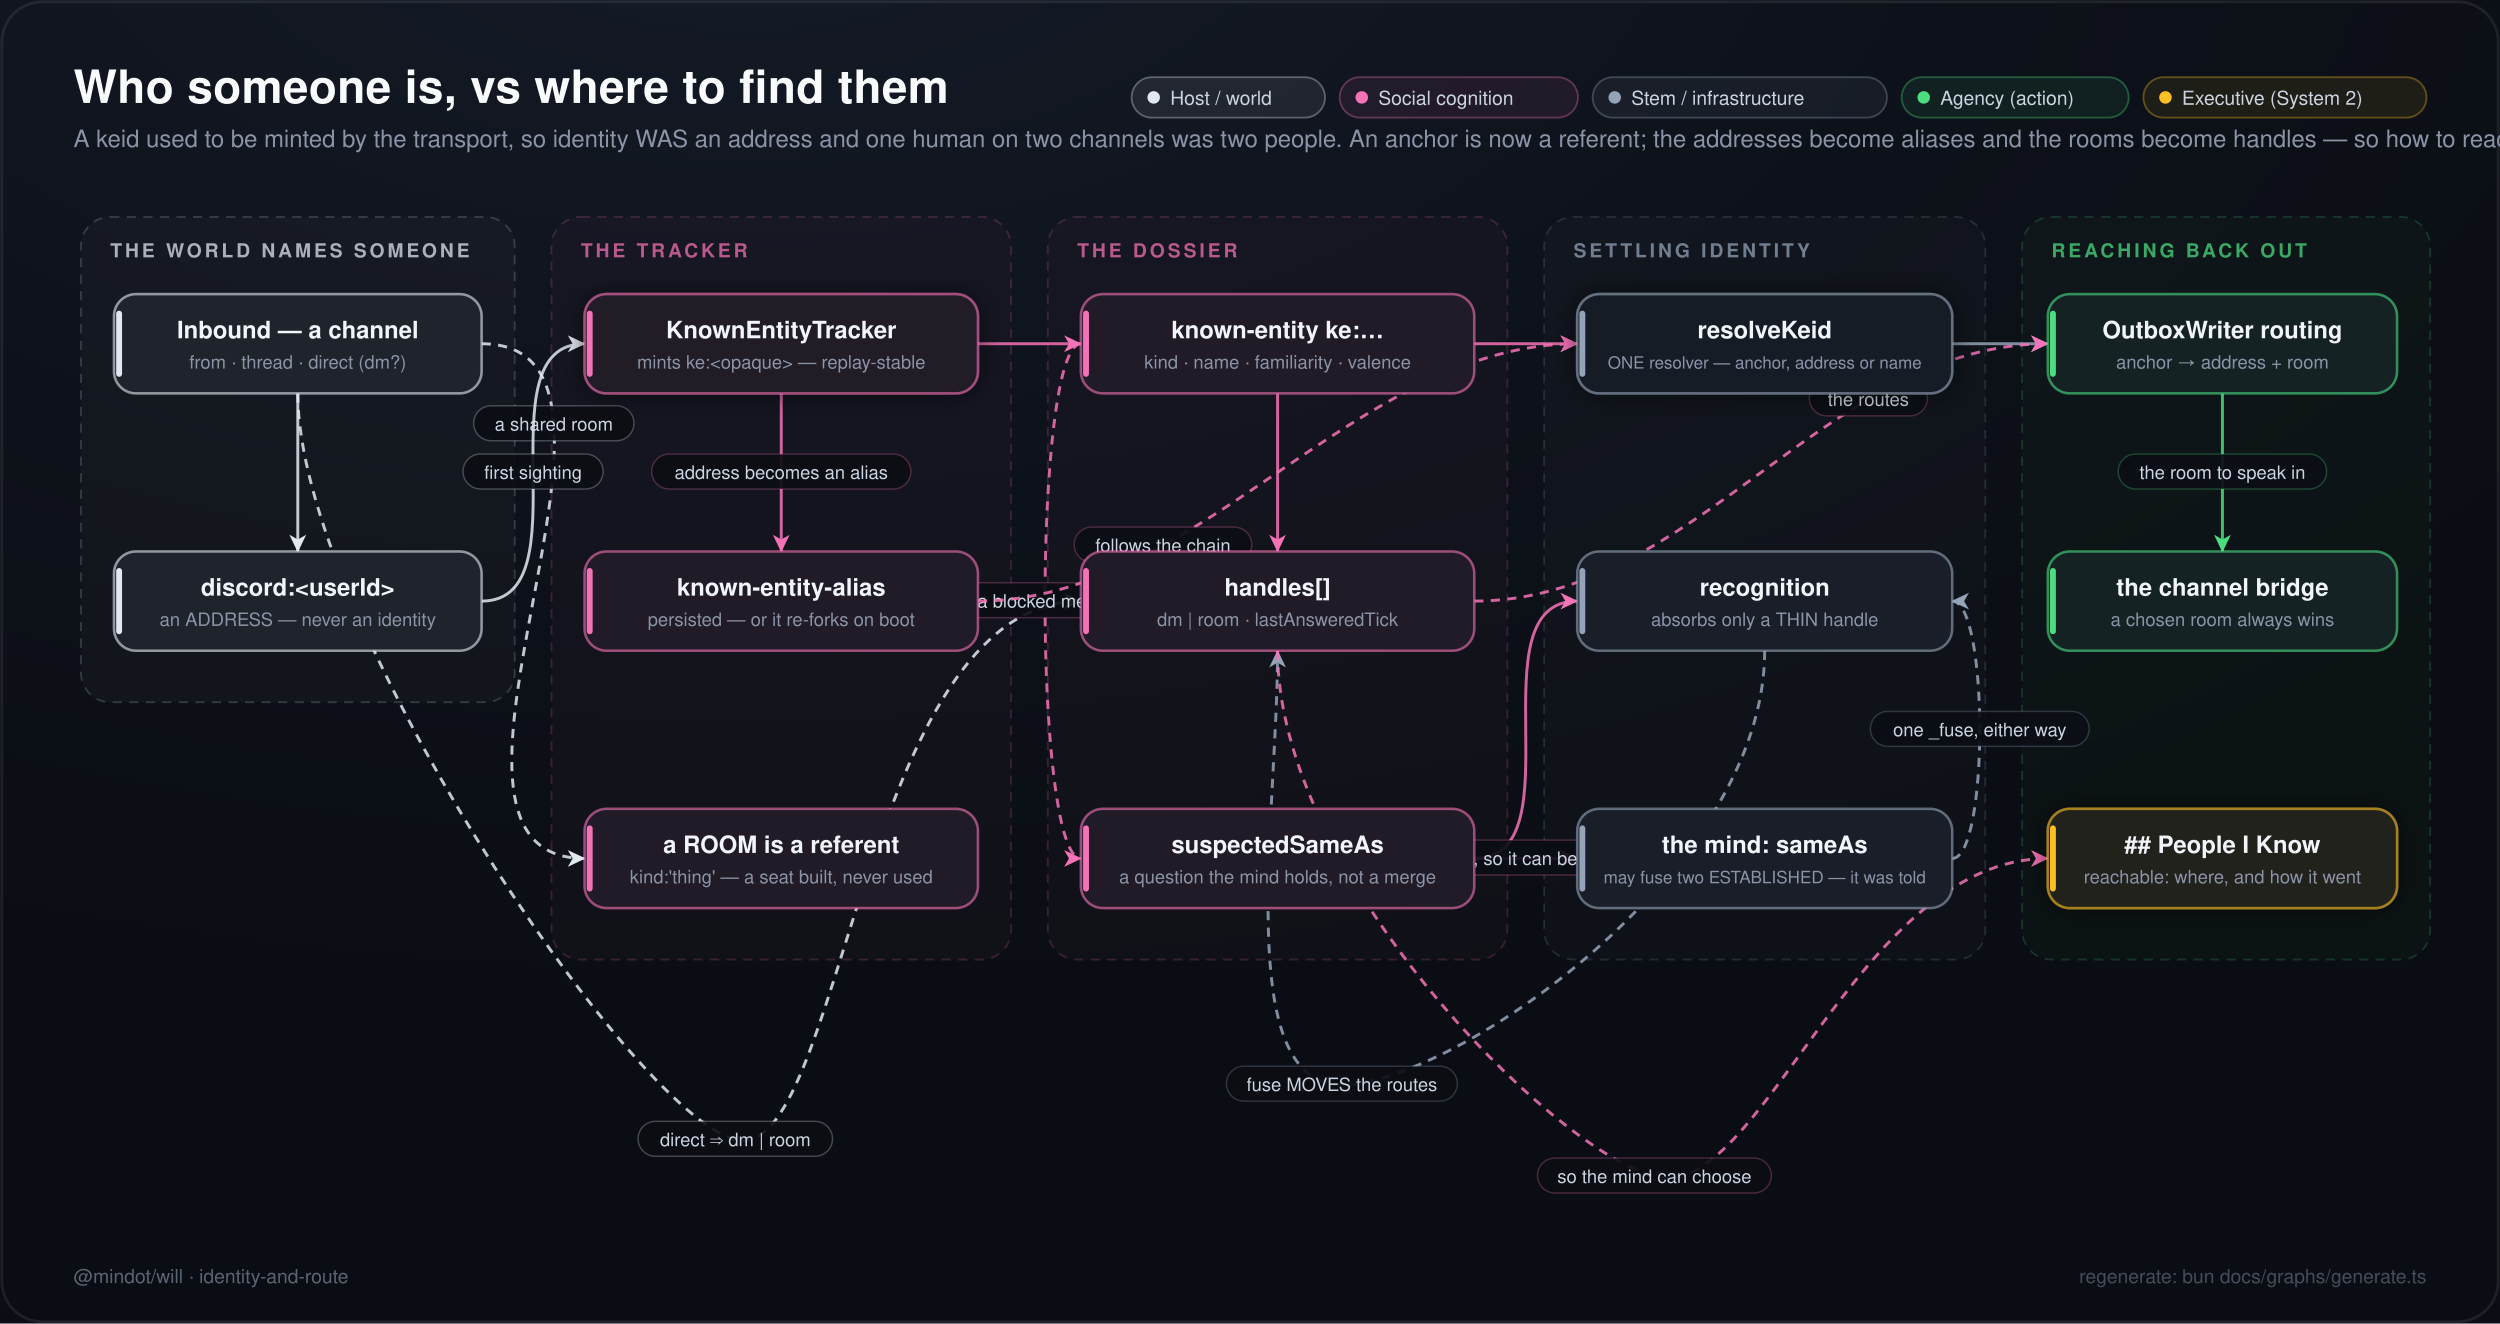
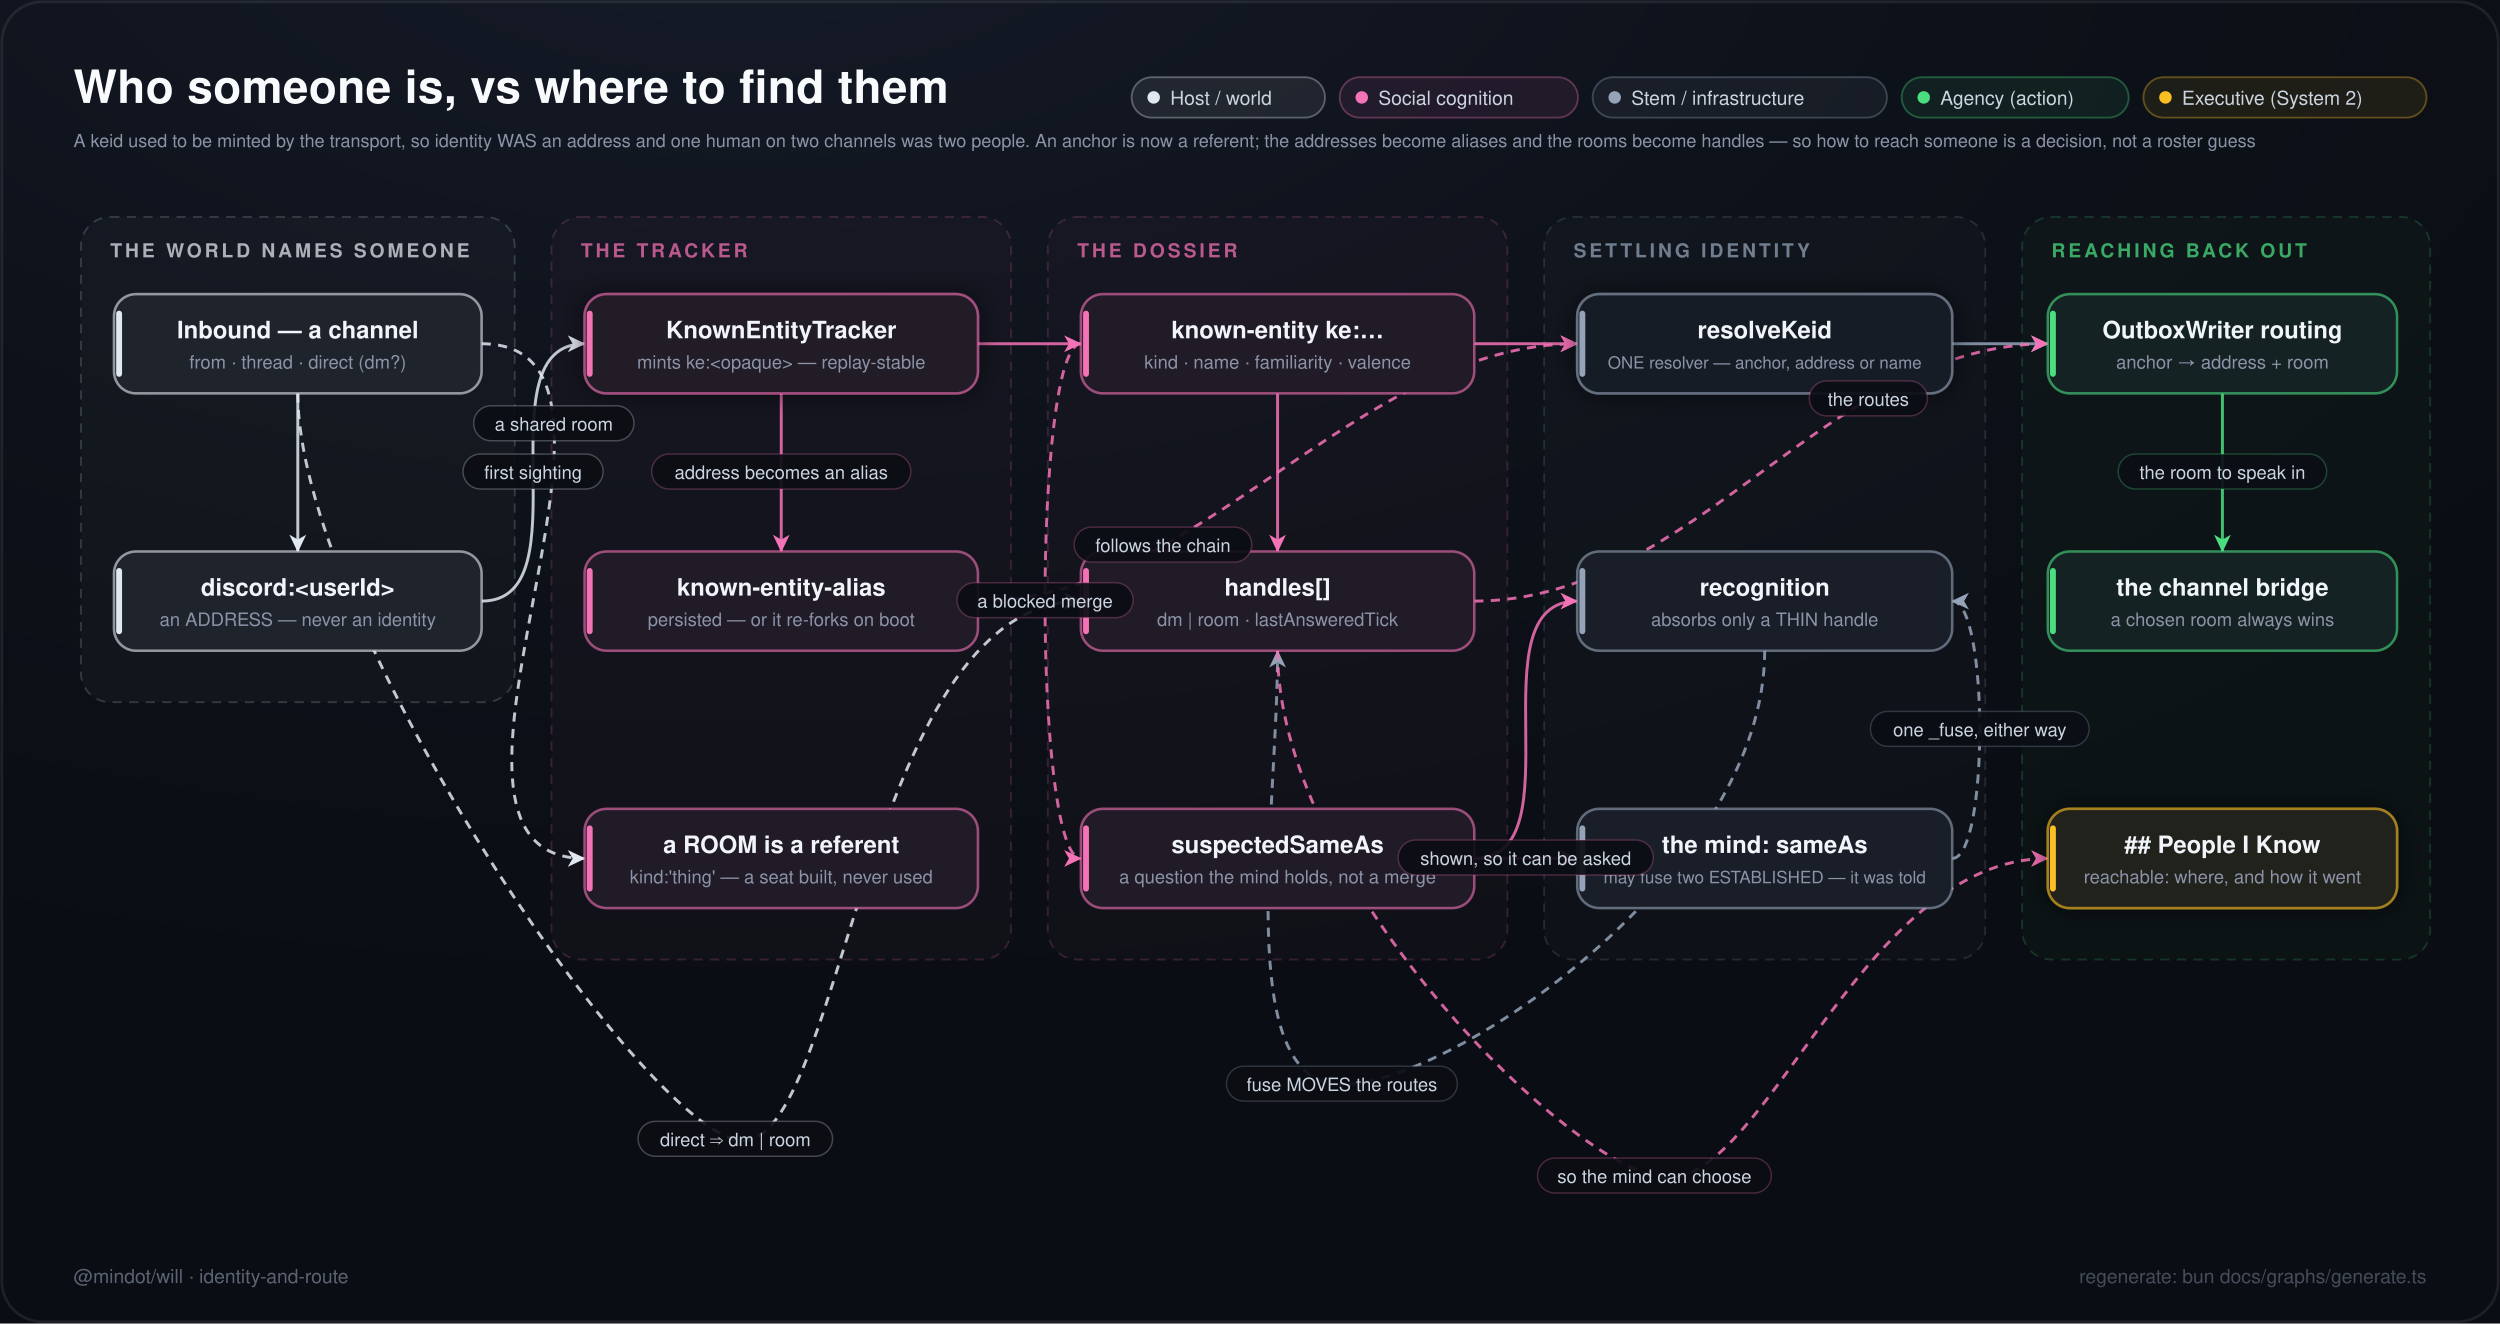
<svg xmlns="http://www.w3.org/2000/svg" width="1360" height="720" viewBox="0 0 1360 720" font-family="ui-sans-serif,-apple-system,'Segoe UI',Helvetica,Arial,sans-serif">
  <defs>
    <radialGradient id="sky" cx="30%" cy="-10%" r="90%">
      <stop offset="0%" stop-color="#151b28" />
      <stop offset="55%" stop-color="#0d1119" />
      <stop offset="100%" stop-color="#0a0d13" />
    </radialGradient>
    <filter id="glow" x="-60%" y="-60%" width="220%" height="220%">
      <feDropShadow dx="0" dy="0" stdDeviation="7" flood-opacity="0.55" />
    </filter>
    <marker id="arr-e2e8f0" viewBox="0 0 10 10" refX="8.4" refY="5" markerWidth="7.5" markerHeight="7.5" orient="auto-start-reverse">
      <path d="M 0.8 1.2 L 8.8 5 L 0.8 8.8 L 3 5 Z" fill="#e2e8f0" />
    </marker>
    <marker id="arr-f472b6" viewBox="0 0 10 10" refX="8.4" refY="5" markerWidth="7.5" markerHeight="7.5" orient="auto-start-reverse">
      <path d="M 0.8 1.2 L 8.8 5 L 0.8 8.8 L 3 5 Z" fill="#f472b6" />
    </marker>
    <marker id="arr-94a3b8" viewBox="0 0 10 10" refX="8.4" refY="5" markerWidth="7.5" markerHeight="7.5" orient="auto-start-reverse">
      <path d="M 0.8 1.2 L 8.8 5 L 0.8 8.8 L 3 5 Z" fill="#94a3b8" />
    </marker>
    <marker id="arr-4ade80" viewBox="0 0 10 10" refX="8.4" refY="5" markerWidth="7.5" markerHeight="7.5" orient="auto-start-reverse">
      <path d="M 0.8 1.2 L 8.8 5 L 0.8 8.8 L 3 5 Z" fill="#4ade80" />
    </marker>
  </defs>
  <rect width="1360" height="720" fill="url(#sky)" />
  <rect x="1" y="1" width="1358" height="718" rx="22" fill="none" stroke="#ffffff14" stroke-width="1.5" />
  <text x="40" y="56" font-size="25" font-weight="700" fill="#f8fafc" letter-spacing="0.2">Who someone is, vs where to find them</text>
-   <text x="40" y="80" font-size="13" fill="#8b93a7">A keid used to be minted by the transport, so identity WAS an address and one human on two channels was two people. An anchor is now a referent; the addresses become aliases and the rooms become handles — so how to reach someone is a decision, not a roster guess</text>
+   <text x="40" y="80" font-size="9.8" fill="#8b93a7">A keid used to be minted by the transport, so identity WAS an address and one human on two channels was two people. An anchor is now a referent; the addresses become aliases and the rooms become handles — so how to reach someone is a decision, not a roster guess</text>
  <rect x="1166" y="42" width="154" height="22" rx="11" fill="#fbbf2414" stroke="#fbbf2455" stroke-width="1" />
  <circle cx="1178" cy="53" r="3.4" fill="#fbbf24" />
  <text x="1187" y="57" font-size="10.5" fill="#cbd5e1">Executive (System 2)</text>
  <rect x="1034.5" y="42" width="123.5" height="22" rx="11" fill="#4ade8014" stroke="#4ade8055" stroke-width="1" />
  <circle cx="1046.5" cy="53" r="3.4" fill="#4ade80" />
  <text x="1055.5" y="57" font-size="10.5" fill="#cbd5e1">Agency (action)</text>
  <rect x="866.4" y="42" width="160.1" height="22" rx="11" fill="#94a3b814" stroke="#94a3b855" stroke-width="1" />
  <circle cx="878.4" cy="53" r="3.4" fill="#94a3b8" />
  <text x="887.4" y="57" font-size="10.5" fill="#cbd5e1">Stem / infrastructure</text>
  <rect x="728.8" y="42" width="129.6" height="22" rx="11" fill="#f472b614" stroke="#f472b655" stroke-width="1" />
  <circle cx="740.8" cy="53" r="3.4" fill="#f472b6" />
  <text x="749.8" y="57" font-size="10.5" fill="#cbd5e1">Social cognition</text>
  <rect x="615.6" y="42" width="105.2" height="22" rx="11" fill="#e2e8f014" stroke="#e2e8f055" stroke-width="1" />
  <circle cx="627.6" cy="53" r="3.4" fill="#e2e8f0" />
  <text x="636.6" y="57" font-size="10.5" fill="#cbd5e1">Host / world</text>
  <rect x="44" y="118" width="236" height="264" rx="16" fill="#e2e8f007" stroke="#e2e8f02e" stroke-width="1" stroke-dasharray="5 4" />
  <text x="60" y="140" font-size="10.5" font-weight="700" letter-spacing="1.6" fill="#e2e8f0bb">THE WORLD NAMES SOMEONE</text>
  <rect x="300" y="118" width="250" height="404" rx="16" fill="#f472b607" stroke="#f472b62e" stroke-width="1" stroke-dasharray="5 4" />
  <text x="316" y="140" font-size="10.5" font-weight="700" letter-spacing="1.6" fill="#f472b6bb">THE TRACKER</text>
  <rect x="570" y="118" width="250" height="404" rx="16" fill="#f472b607" stroke="#f472b62e" stroke-width="1" stroke-dasharray="5 4" />
  <text x="586" y="140" font-size="10.5" font-weight="700" letter-spacing="1.6" fill="#f472b6bb">THE DOSSIER</text>
  <rect x="840" y="118" width="240" height="404" rx="16" fill="#94a3b807" stroke="#94a3b82e" stroke-width="1" stroke-dasharray="5 4" />
  <text x="856" y="140" font-size="10.5" font-weight="700" letter-spacing="1.6" fill="#94a3b8bb">SETTLING IDENTITY</text>
  <rect x="1100" y="118" width="222" height="404" rx="16" fill="#4ade8007" stroke="#4ade802e" stroke-width="1" stroke-dasharray="5 4" />
  <text x="1116" y="140" font-size="10.5" font-weight="700" letter-spacing="1.6" fill="#4ade80bb">REACHING BACK OUT</text>
  <path d="M 162 214 C 162 248, 162 266, 162 300" fill="none" stroke="#e2e8f0" stroke-width="1.6" stroke-opacity="0.85" marker-end="url(#arr-e2e8f0)" />
  <path d="M 262 187 C 370.507 187, 209.493 467, 318 467" fill="none" stroke="#e2e8f0" stroke-width="1.6" stroke-opacity="0.85" stroke-dasharray="5 4" marker-end="url(#arr-e2e8f0)" />
-   <rect x="257.668" y="220.75" width="87.2" height="19" rx="9.5" fill="#0b0e14" fill-opacity="0.92" stroke="#e2e8f044" stroke-width="0.8" />
-   <text x="301.268" y="234.25" font-size="10" fill="#cbd5e1" text-anchor="middle">a shared room</text>
  <path d="M 262 327 C 319.298 327, 260.702 187, 318 187" fill="none" stroke="#e2e8f0" stroke-width="1.6" stroke-opacity="0.85" marker-end="url(#arr-e2e8f0)" />
-   <rect x="251.9" y="247" width="76.2" height="19" rx="9.5" fill="#0b0e14" fill-opacity="0.92" stroke="#e2e8f044" stroke-width="0.8" />
-   <text x="290" y="260.5" font-size="10" fill="#cbd5e1" text-anchor="middle">first sighting</text>
  <path d="M 425 214 C 425 248, 425 266, 425 300" fill="none" stroke="#f472b6" stroke-width="1.6" stroke-opacity="0.85" marker-end="url(#arr-f472b6)" />
-   <rect x="354.5" y="247" width="141" height="19" rx="9.5" fill="#0b0e14" fill-opacity="0.92" stroke="#f472b644" stroke-width="0.8" />
-   <text x="425" y="260.5" font-size="10" fill="#cbd5e1" text-anchor="middle">address becomes an alias</text>
  <path d="M 532 187 C 566 187, 554 187, 588 187" fill="none" stroke="#f472b6" stroke-width="1.6" stroke-opacity="0.85" marker-end="url(#arr-f472b6)" />
  <path d="M 162 214 C 162 334, 342.006 604.617, 400 620 C 457.994 635.383, 468 327, 588 327" fill="none" stroke="#e2e8f0" stroke-width="1.6" stroke-opacity="0.85" stroke-dasharray="5 4" marker-end="url(#arr-e2e8f0)" />
-   <rect x="347.1" y="610" width="105.8" height="19" rx="9.5" fill="#0b0e14" fill-opacity="0.92" stroke="#e2e8f044" stroke-width="0.8" />
-   <text x="400" y="623.5" font-size="10" fill="#cbd5e1" text-anchor="middle">direct ⇒ dm | room</text>
  <path d="M 695 214 C 695 248, 695 266, 695 300" fill="none" stroke="#f472b6" stroke-width="1.6" stroke-opacity="0.85" marker-end="url(#arr-f472b6)" />
  <path d="M 588 187 C 562 187, 562 467, 588 467" fill="none" stroke="#f472b6" stroke-width="1.6" stroke-opacity="0.85" stroke-dasharray="5 4" marker-end="url(#arr-f472b6)" />
-   <rect x="520.6" y="317" width="95.8" height="19" rx="9.5" fill="#0b0e14" fill-opacity="0.92" stroke="#f472b644" stroke-width="0.8" />
-   <text x="568.5" y="330.5" font-size="10" fill="#cbd5e1" text-anchor="middle">a blocked merge</text>
  <path d="M 532 327 C 652 327, 738 187, 858 187" fill="none" stroke="#f472b6" stroke-width="1.6" stroke-opacity="0.85" stroke-dasharray="5 4" marker-end="url(#arr-f472b6)" />
-   <rect x="584.356" y="286.76" width="96.6" height="19" rx="9.5" fill="#0b0e14" fill-opacity="0.92" stroke="#f472b644" stroke-width="0.8" />
-   <text x="632.656" y="300.26" font-size="10" fill="#cbd5e1" text-anchor="middle">follows the chain</text>
  <path d="M 802 187 C 836 187, 824 187, 858 187" fill="none" stroke="#f472b6" stroke-width="1.6" stroke-opacity="0.85" marker-end="url(#arr-f472b6)" />
  <path d="M 802 467 C 859.298 467, 800.702 327, 858 327" fill="none" stroke="#f472b6" stroke-width="1.6" stroke-opacity="0.85" marker-end="url(#arr-f472b6)" />
  <path d="M 802 467 C 836 467, 824 467, 858 467" fill="none" stroke="#f472b6" stroke-width="1.6" stroke-opacity="0.85" marker-end="url(#arr-f472b6)" />
-   <rect x="760.6" y="457" width="138.8" height="19" rx="9.5" fill="#0b0e14" fill-opacity="0.92" stroke="#f472b644" stroke-width="0.8" />
-   <text x="830" y="470.5" font-size="10" fill="#cbd5e1" text-anchor="middle">shown, so it can be asked</text>
  <path d="M 960 354 C 960 474, 790 590, 730 590 C 670 590, 695 444.661, 695 354" fill="none" stroke="#94a3b8" stroke-width="1.6" stroke-opacity="0.85" stroke-dasharray="5 4" marker-end="url(#arr-94a3b8)" />
-   <rect x="667.2" y="580" width="125.6" height="19" rx="9.5" fill="#0b0e14" fill-opacity="0.92" stroke="#94a3b844" stroke-width="0.8" />
-   <text x="730" y="593.5" font-size="10" fill="#cbd5e1" text-anchor="middle">fuse MOVES the routes</text>
  <path d="M 1062 467 C 1082 467, 1082 327, 1062 327" fill="none" stroke="#94a3b8" stroke-width="1.6" stroke-opacity="0.85" stroke-dasharray="5 4" marker-end="url(#arr-94a3b8)" />
-   <rect x="1017.5" y="387" width="119" height="19" rx="9.5" fill="#0b0e14" fill-opacity="0.92" stroke="#94a3b844" stroke-width="0.8" />
-   <text x="1077" y="400.5" font-size="10" fill="#cbd5e1" text-anchor="middle">one _fuse, either way</text>
  <path d="M 1062 187 C 1096 187, 1080 187, 1114 187" fill="none" stroke="#94a3b8" stroke-width="1.6" stroke-opacity="0.85" marker-end="url(#arr-94a3b8)" />
  <path d="M 802 327 C 922 327, 994 187, 1114 187" fill="none" stroke="#f472b6" stroke-width="1.6" stroke-opacity="0.85" stroke-dasharray="5 4" marker-end="url(#arr-f472b6)" />
-   <rect x="984.268" y="207.24" width="64.2" height="19" rx="9.5" fill="#0b0e14" fill-opacity="0.92" stroke="#f472b644" stroke-width="0.8" />
-   <text x="1016.368" y="220.74" font-size="10" fill="#cbd5e1" text-anchor="middle">the routes</text>
  <path d="M 1209 214 C 1209 248, 1209 266, 1209 300" fill="none" stroke="#4ade80" stroke-width="1.6" stroke-opacity="0.85" marker-end="url(#arr-4ade80)" />
-   <rect x="1152.3" y="247" width="113.4" height="19" rx="9.5" fill="#0b0e14" fill-opacity="0.92" stroke="#4ade8044" stroke-width="0.8" />
-   <text x="1209" y="260.5" font-size="10" fill="#cbd5e1" text-anchor="middle">the room to speak in</text>
  <path d="M 695 354 C 695 474, 842.07 624.377, 900 640 C 957.93 655.623, 1009.431 467, 1114 467" fill="none" stroke="#f472b6" stroke-width="1.6" stroke-opacity="0.85" stroke-dasharray="5 4" marker-end="url(#arr-f472b6)" />
-   <rect x="836.4" y="630" width="127.2" height="19" rx="9.5" fill="#0b0e14" fill-opacity="0.92" stroke="#f472b644" stroke-width="0.8" />
-   <text x="900" y="643.5" font-size="10" fill="#cbd5e1" text-anchor="middle">so the mind can choose</text>
  <g>
    <rect x="62" y="160" width="200" height="54" rx="12" fill="#10141d" stroke="#e2e8f099" stroke-width="1.4" />
    <rect x="62" y="160" width="200" height="54" rx="12" fill="#e2e8f012" />
    <rect x="63.2" y="169" width="3.2" height="36" rx="1.6" fill="#e2e8f0" />
    <text x="162" y="184" font-size="13" font-weight="600" fill="#f1f5f9" text-anchor="middle">Inbound — a channel</text>
    <text x="162" y="200.5" font-size="10" fill="#8b93a7" text-anchor="middle">from · thread · direct (dm?)</text>
  </g>
  <g>
    <rect x="62" y="300" width="200" height="54" rx="12" fill="#10141d" stroke="#e2e8f099" stroke-width="1.4" />
    <rect x="62" y="300" width="200" height="54" rx="12" fill="#e2e8f012" />
    <rect x="63.2" y="309" width="3.2" height="36" rx="1.6" fill="#e2e8f0" />
    <text x="162" y="324" font-size="13" font-weight="600" fill="#f1f5f9" text-anchor="middle">discord:&lt;userId&gt;</text>
    <text x="162" y="340.5" font-size="10" fill="#8b93a7" text-anchor="middle">an ADDRESS — never an identity</text>
  </g>
  <g filter="url(#glow)" color="#f472b6">
    <rect x="318" y="160" width="214" height="54" rx="12" fill="#10141d" stroke="#f472b699" stroke-width="1.4" />
    <rect x="318" y="160" width="214" height="54" rx="12" fill="#f472b612" />
    <rect x="319.2" y="169" width="3.2" height="36" rx="1.6" fill="#f472b6" />
    <text x="425" y="184" font-size="13" font-weight="600" fill="#f1f5f9" text-anchor="middle">KnownEntityTracker</text>
    <text x="425" y="200.5" font-size="10" fill="#8b93a7" text-anchor="middle">mints ke:&lt;opaque&gt; — replay-stable</text>
  </g>
  <g>
    <rect x="318" y="300" width="214" height="54" rx="12" fill="#10141d" stroke="#f472b699" stroke-width="1.4" />
    <rect x="318" y="300" width="214" height="54" rx="12" fill="#f472b612" />
    <rect x="319.2" y="309" width="3.2" height="36" rx="1.6" fill="#f472b6" />
    <text x="425" y="324" font-size="13" font-weight="600" fill="#f1f5f9" text-anchor="middle">known-entity-alias</text>
    <text x="425" y="340.5" font-size="10" fill="#8b93a7" text-anchor="middle">persisted — or it re-forks on boot</text>
  </g>
  <g>
    <rect x="318" y="440" width="214" height="54" rx="12" fill="#10141d" stroke="#f472b699" stroke-width="1.4" />
    <rect x="318" y="440" width="214" height="54" rx="12" fill="#f472b612" />
    <rect x="319.2" y="449" width="3.2" height="36" rx="1.6" fill="#f472b6" />
    <text x="425" y="464" font-size="13" font-weight="600" fill="#f1f5f9" text-anchor="middle">a ROOM is a referent</text>
    <text x="425" y="480.5" font-size="10" fill="#8b93a7" text-anchor="middle">kind:'thing' — a seat built, never used</text>
  </g>
  <g>
    <rect x="588" y="160" width="214" height="54" rx="12" fill="#10141d" stroke="#f472b699" stroke-width="1.4" />
    <rect x="588" y="160" width="214" height="54" rx="12" fill="#f472b612" />
    <rect x="589.2" y="169" width="3.2" height="36" rx="1.6" fill="#f472b6" />
    <text x="695" y="184" font-size="13" font-weight="600" fill="#f1f5f9" text-anchor="middle">known-entity ke:…</text>
    <text x="695" y="200.5" font-size="10" fill="#8b93a7" text-anchor="middle">kind · name · familiarity · valence</text>
  </g>
  <g>
    <rect x="588" y="300" width="214" height="54" rx="12" fill="#10141d" stroke="#f472b699" stroke-width="1.4" />
    <rect x="588" y="300" width="214" height="54" rx="12" fill="#f472b612" />
    <rect x="589.2" y="309" width="3.2" height="36" rx="1.6" fill="#f472b6" />
    <text x="695" y="324" font-size="13" font-weight="600" fill="#f1f5f9" text-anchor="middle">handles[]</text>
    <text x="695" y="340.5" font-size="10" fill="#8b93a7" text-anchor="middle">dm | room · lastAnsweredTick</text>
  </g>
  <g>
    <rect x="588" y="440" width="214" height="54" rx="12" fill="#10141d" stroke="#f472b699" stroke-width="1.4" />
    <rect x="588" y="440" width="214" height="54" rx="12" fill="#f472b612" />
    <rect x="589.2" y="449" width="3.2" height="36" rx="1.6" fill="#f472b6" />
    <text x="695" y="464" font-size="13" font-weight="600" fill="#f1f5f9" text-anchor="middle">suspectedSameAs</text>
    <text x="695" y="480.5" font-size="10" fill="#8b93a7" text-anchor="middle">a question the mind holds, not a merge</text>
  </g>
  <g filter="url(#glow)" color="#94a3b8">
    <rect x="858" y="160" width="204" height="54" rx="12" fill="#10141d" stroke="#94a3b899" stroke-width="1.4" />
    <rect x="858" y="160" width="204" height="54" rx="12" fill="#94a3b812" />
    <rect x="859.2" y="169" width="3.2" height="36" rx="1.6" fill="#94a3b8" />
    <text x="960" y="184" font-size="13" font-weight="600" fill="#f1f5f9" text-anchor="middle">resolveKeid</text>
    <text x="960" y="200.5" font-size="9.2" fill="#8b93a7" text-anchor="middle">ONE resolver — anchor, address or name</text>
  </g>
  <g>
    <rect x="858" y="300" width="204" height="54" rx="12" fill="#10141d" stroke="#94a3b899" stroke-width="1.4" />
    <rect x="858" y="300" width="204" height="54" rx="12" fill="#94a3b812" />
    <rect x="859.2" y="309" width="3.2" height="36" rx="1.6" fill="#94a3b8" />
    <text x="960" y="324" font-size="13" font-weight="600" fill="#f1f5f9" text-anchor="middle">recognition</text>
    <text x="960" y="340.5" font-size="10" fill="#8b93a7" text-anchor="middle">absorbs only a THIN handle</text>
  </g>
  <g>
    <rect x="858" y="440" width="204" height="54" rx="12" fill="#10141d" stroke="#94a3b899" stroke-width="1.4" />
    <rect x="858" y="440" width="204" height="54" rx="12" fill="#94a3b812" />
    <rect x="859.2" y="449" width="3.2" height="36" rx="1.6" fill="#94a3b8" />
    <text x="960" y="464" font-size="13" font-weight="600" fill="#f1f5f9" text-anchor="middle">the mind: sameAs</text>
    <text x="960" y="480.5" font-size="9.3" fill="#8b93a7" text-anchor="middle">may fuse two ESTABLISHED — it was told</text>
  </g>
  <g>
    <rect x="1114" y="160" width="190" height="54" rx="12" fill="#10141d" stroke="#4ade8099" stroke-width="1.4" />
    <rect x="1114" y="160" width="190" height="54" rx="12" fill="#4ade8012" />
    <rect x="1115.2" y="169" width="3.2" height="36" rx="1.6" fill="#4ade80" />
    <text x="1209" y="184" font-size="13" font-weight="600" fill="#f1f5f9" text-anchor="middle">OutboxWriter routing</text>
    <text x="1209" y="200.5" font-size="10" fill="#8b93a7" text-anchor="middle">anchor → address + room</text>
  </g>
  <g>
    <rect x="1114" y="300" width="190" height="54" rx="12" fill="#10141d" stroke="#4ade8099" stroke-width="1.4" />
    <rect x="1114" y="300" width="190" height="54" rx="12" fill="#4ade8012" />
    <rect x="1115.2" y="309" width="3.2" height="36" rx="1.6" fill="#4ade80" />
    <text x="1209" y="324" font-size="13" font-weight="600" fill="#f1f5f9" text-anchor="middle">the channel bridge</text>
    <text x="1209" y="340.5" font-size="10" fill="#8b93a7" text-anchor="middle">a chosen room always wins</text>
  </g>
  <g filter="url(#glow)" color="#fbbf24">
    <rect x="1114" y="440" width="190" height="54" rx="12" fill="#10141d" stroke="#fbbf2499" stroke-width="1.4" />
    <rect x="1114" y="440" width="190" height="54" rx="12" fill="#fbbf2412" />
    <rect x="1115.2" y="449" width="3.2" height="36" rx="1.6" fill="#fbbf24" />
    <text x="1209" y="464" font-size="13" font-weight="600" fill="#f1f5f9" text-anchor="middle">## People I Know</text>
    <text x="1209" y="480.5" font-size="10" fill="#8b93a7" text-anchor="middle">reachable: where, and how it went</text>
  </g>
+   <rect x="257.668" y="220.75" width="87.2" height="19" rx="9.5" fill="#0b0e14" fill-opacity="0.92" stroke="#e2e8f044" stroke-width="0.8" />
+   <text x="301.268" y="234.25" font-size="10" fill="#cbd5e1" text-anchor="middle">a shared room</text>
+   <rect x="251.9" y="247" width="76.2" height="19" rx="9.5" fill="#0b0e14" fill-opacity="0.92" stroke="#e2e8f044" stroke-width="0.8" />
+   <text x="290" y="260.5" font-size="10" fill="#cbd5e1" text-anchor="middle">first sighting</text>
+   <rect x="354.5" y="247" width="141" height="19" rx="9.5" fill="#0b0e14" fill-opacity="0.92" stroke="#f472b644" stroke-width="0.8" />
+   <text x="425" y="260.5" font-size="10" fill="#cbd5e1" text-anchor="middle">address becomes an alias</text>
+   <rect x="347.1" y="610" width="105.8" height="19" rx="9.5" fill="#0b0e14" fill-opacity="0.92" stroke="#e2e8f044" stroke-width="0.8" />
+   <text x="400" y="623.5" font-size="10" fill="#cbd5e1" text-anchor="middle">direct ⇒ dm | room</text>
+   <rect x="520.6" y="317" width="95.8" height="19" rx="9.5" fill="#0b0e14" fill-opacity="0.92" stroke="#f472b644" stroke-width="0.8" />
+   <text x="568.5" y="330.5" font-size="10" fill="#cbd5e1" text-anchor="middle">a blocked merge</text>
+   <rect x="584.356" y="286.76" width="96.6" height="19" rx="9.5" fill="#0b0e14" fill-opacity="0.92" stroke="#f472b644" stroke-width="0.8" />
+   <text x="632.656" y="300.26" font-size="10" fill="#cbd5e1" text-anchor="middle">follows the chain</text>
+   <rect x="760.6" y="457" width="138.8" height="19" rx="9.5" fill="#0b0e14" fill-opacity="0.92" stroke="#f472b644" stroke-width="0.8" />
+   <text x="830" y="470.5" font-size="10" fill="#cbd5e1" text-anchor="middle">shown, so it can be asked</text>
+   <rect x="667.2" y="580" width="125.6" height="19" rx="9.5" fill="#0b0e14" fill-opacity="0.92" stroke="#94a3b844" stroke-width="0.8" />
+   <text x="730" y="593.5" font-size="10" fill="#cbd5e1" text-anchor="middle">fuse MOVES the routes</text>
+   <rect x="1017.5" y="387" width="119" height="19" rx="9.5" fill="#0b0e14" fill-opacity="0.92" stroke="#94a3b844" stroke-width="0.8" />
+   <text x="1077" y="400.5" font-size="10" fill="#cbd5e1" text-anchor="middle">one _fuse, either way</text>
+   <rect x="984.268" y="207.24" width="64.2" height="19" rx="9.5" fill="#0b0e14" fill-opacity="0.92" stroke="#f472b644" stroke-width="0.8" />
+   <text x="1016.368" y="220.74" font-size="10" fill="#cbd5e1" text-anchor="middle">the routes</text>
+   <rect x="1152.3" y="247" width="113.4" height="19" rx="9.5" fill="#0b0e14" fill-opacity="0.92" stroke="#4ade8044" stroke-width="0.8" />
+   <text x="1209" y="260.5" font-size="10" fill="#cbd5e1" text-anchor="middle">the room to speak in</text>
+   <rect x="836.4" y="630" width="127.2" height="19" rx="9.5" fill="#0b0e14" fill-opacity="0.92" stroke="#f472b644" stroke-width="0.8" />
+   <text x="900" y="643.5" font-size="10" fill="#cbd5e1" text-anchor="middle">so the mind can choose</text>
  <text x="40" y="698" font-size="10.5" fill="#5b6372">@mindot/will · identity-and-route</text>
  <text x="1320" y="698" font-size="10.5" fill="#454c59" text-anchor="end">regenerate: bun docs/graphs/generate.ts</text>
</svg>
